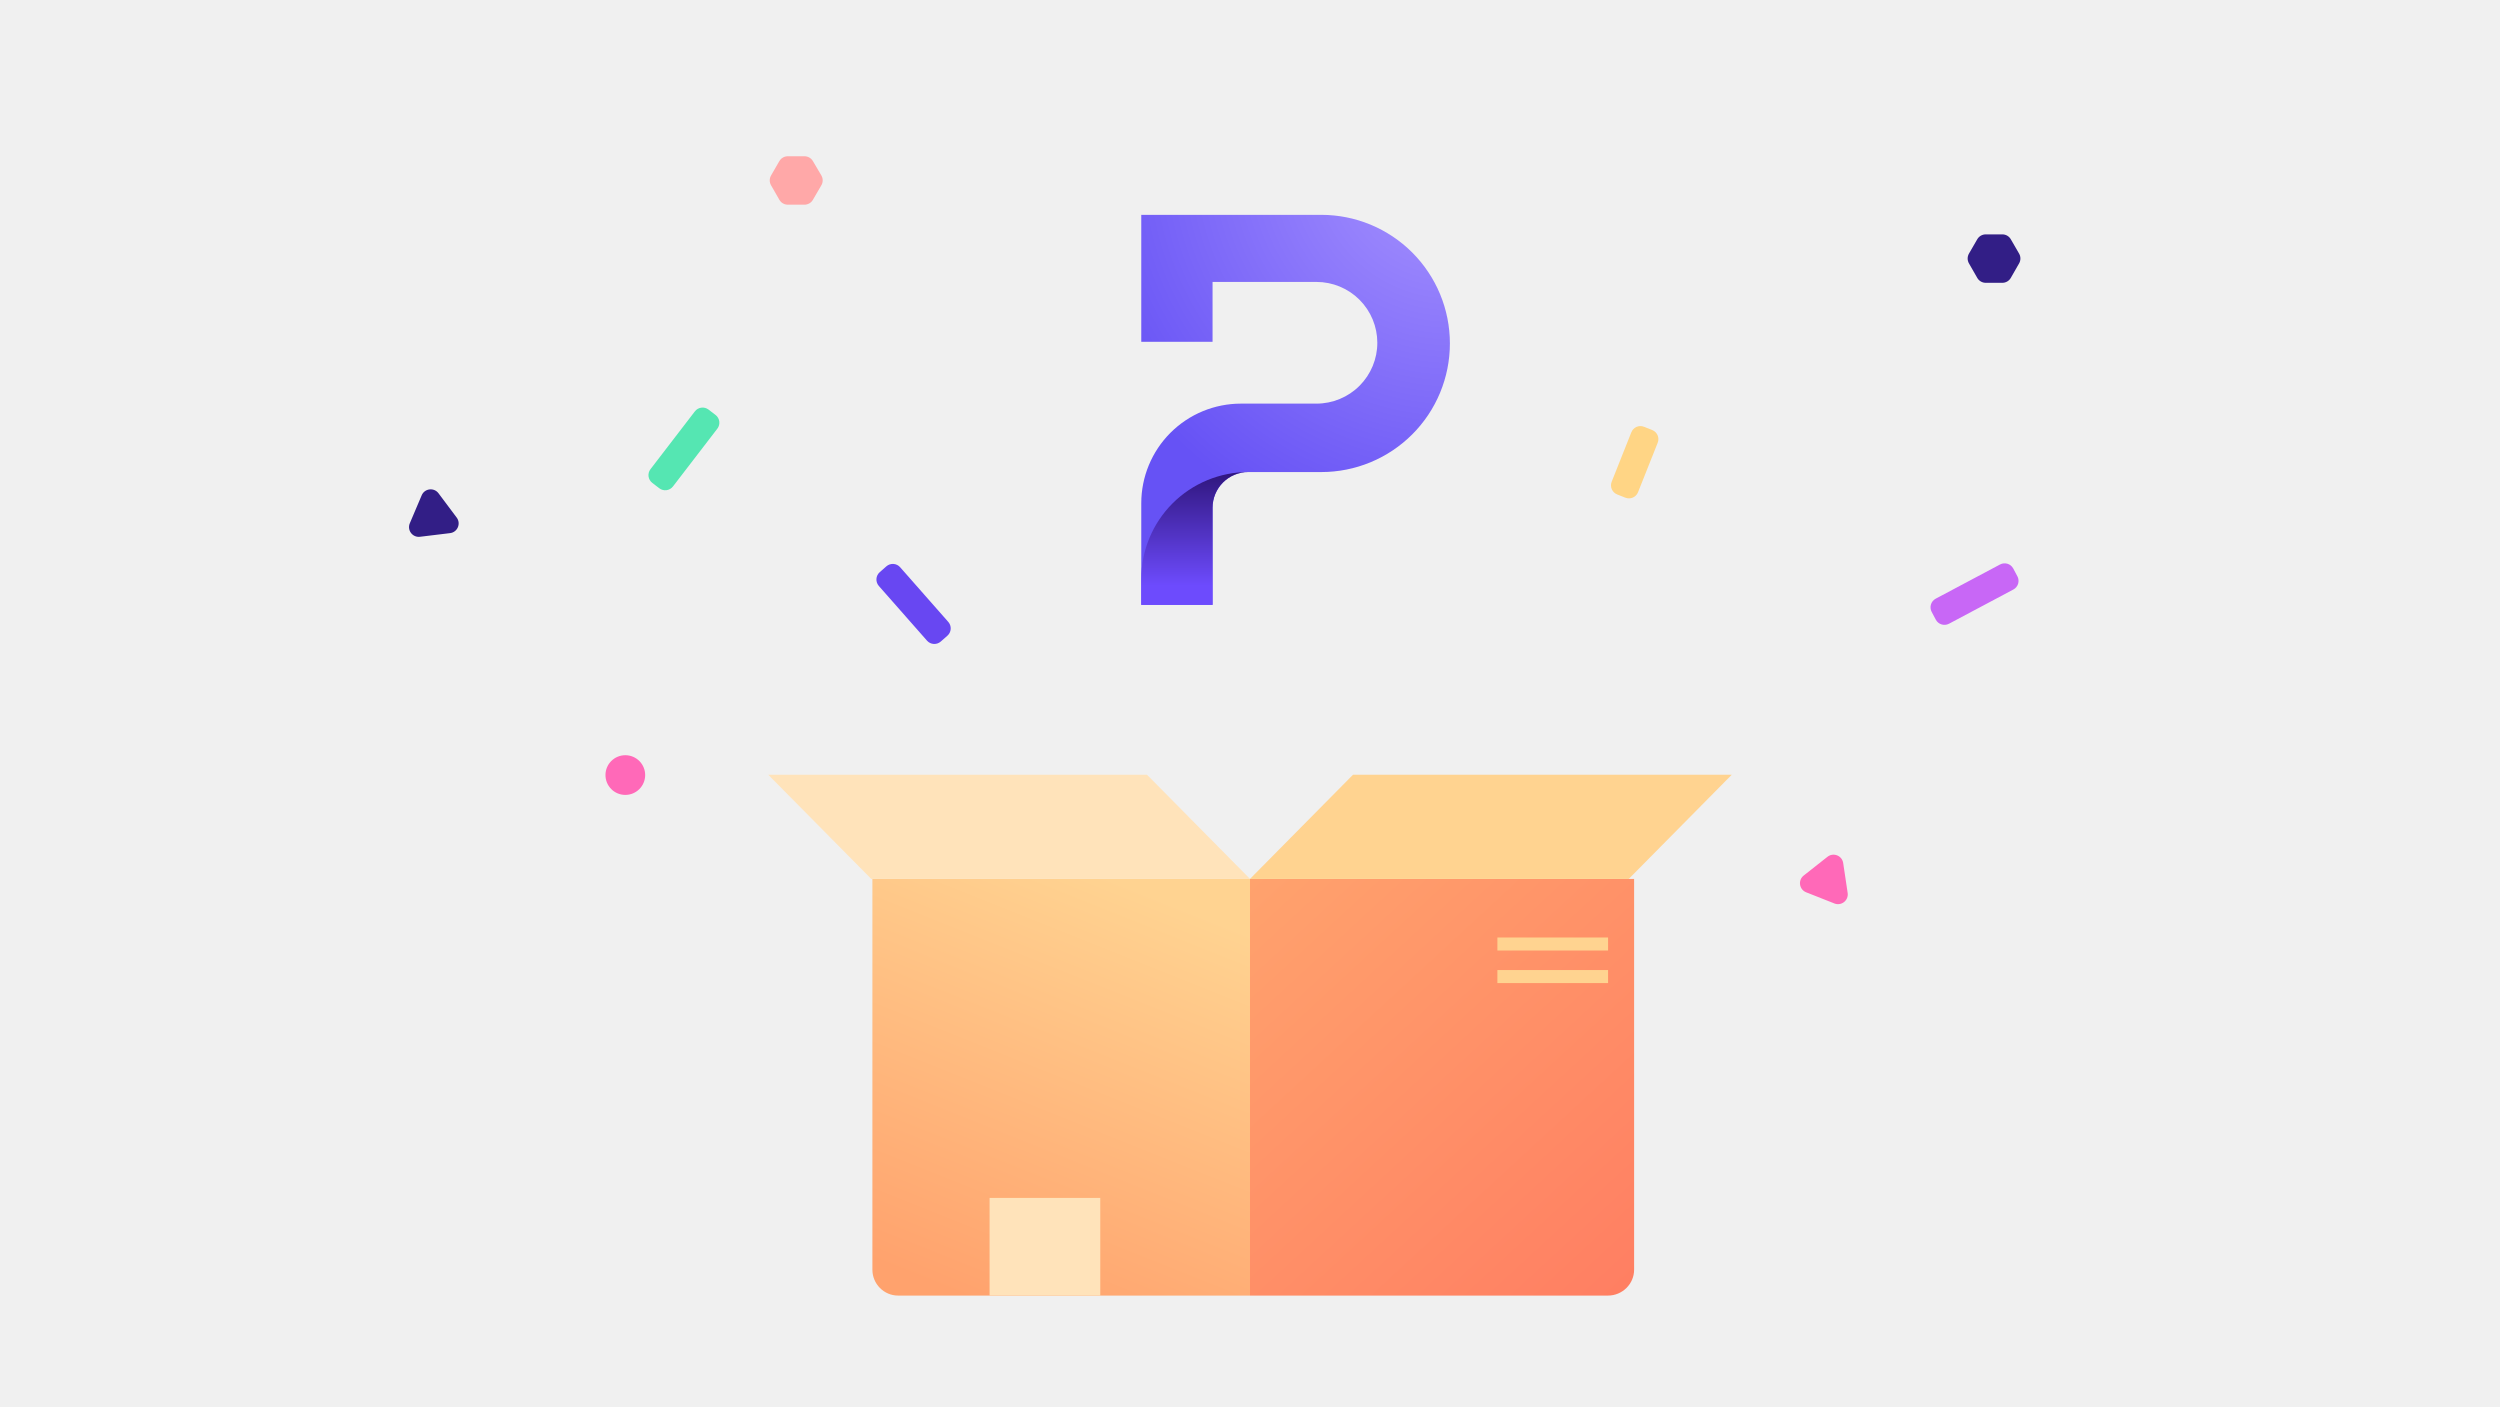
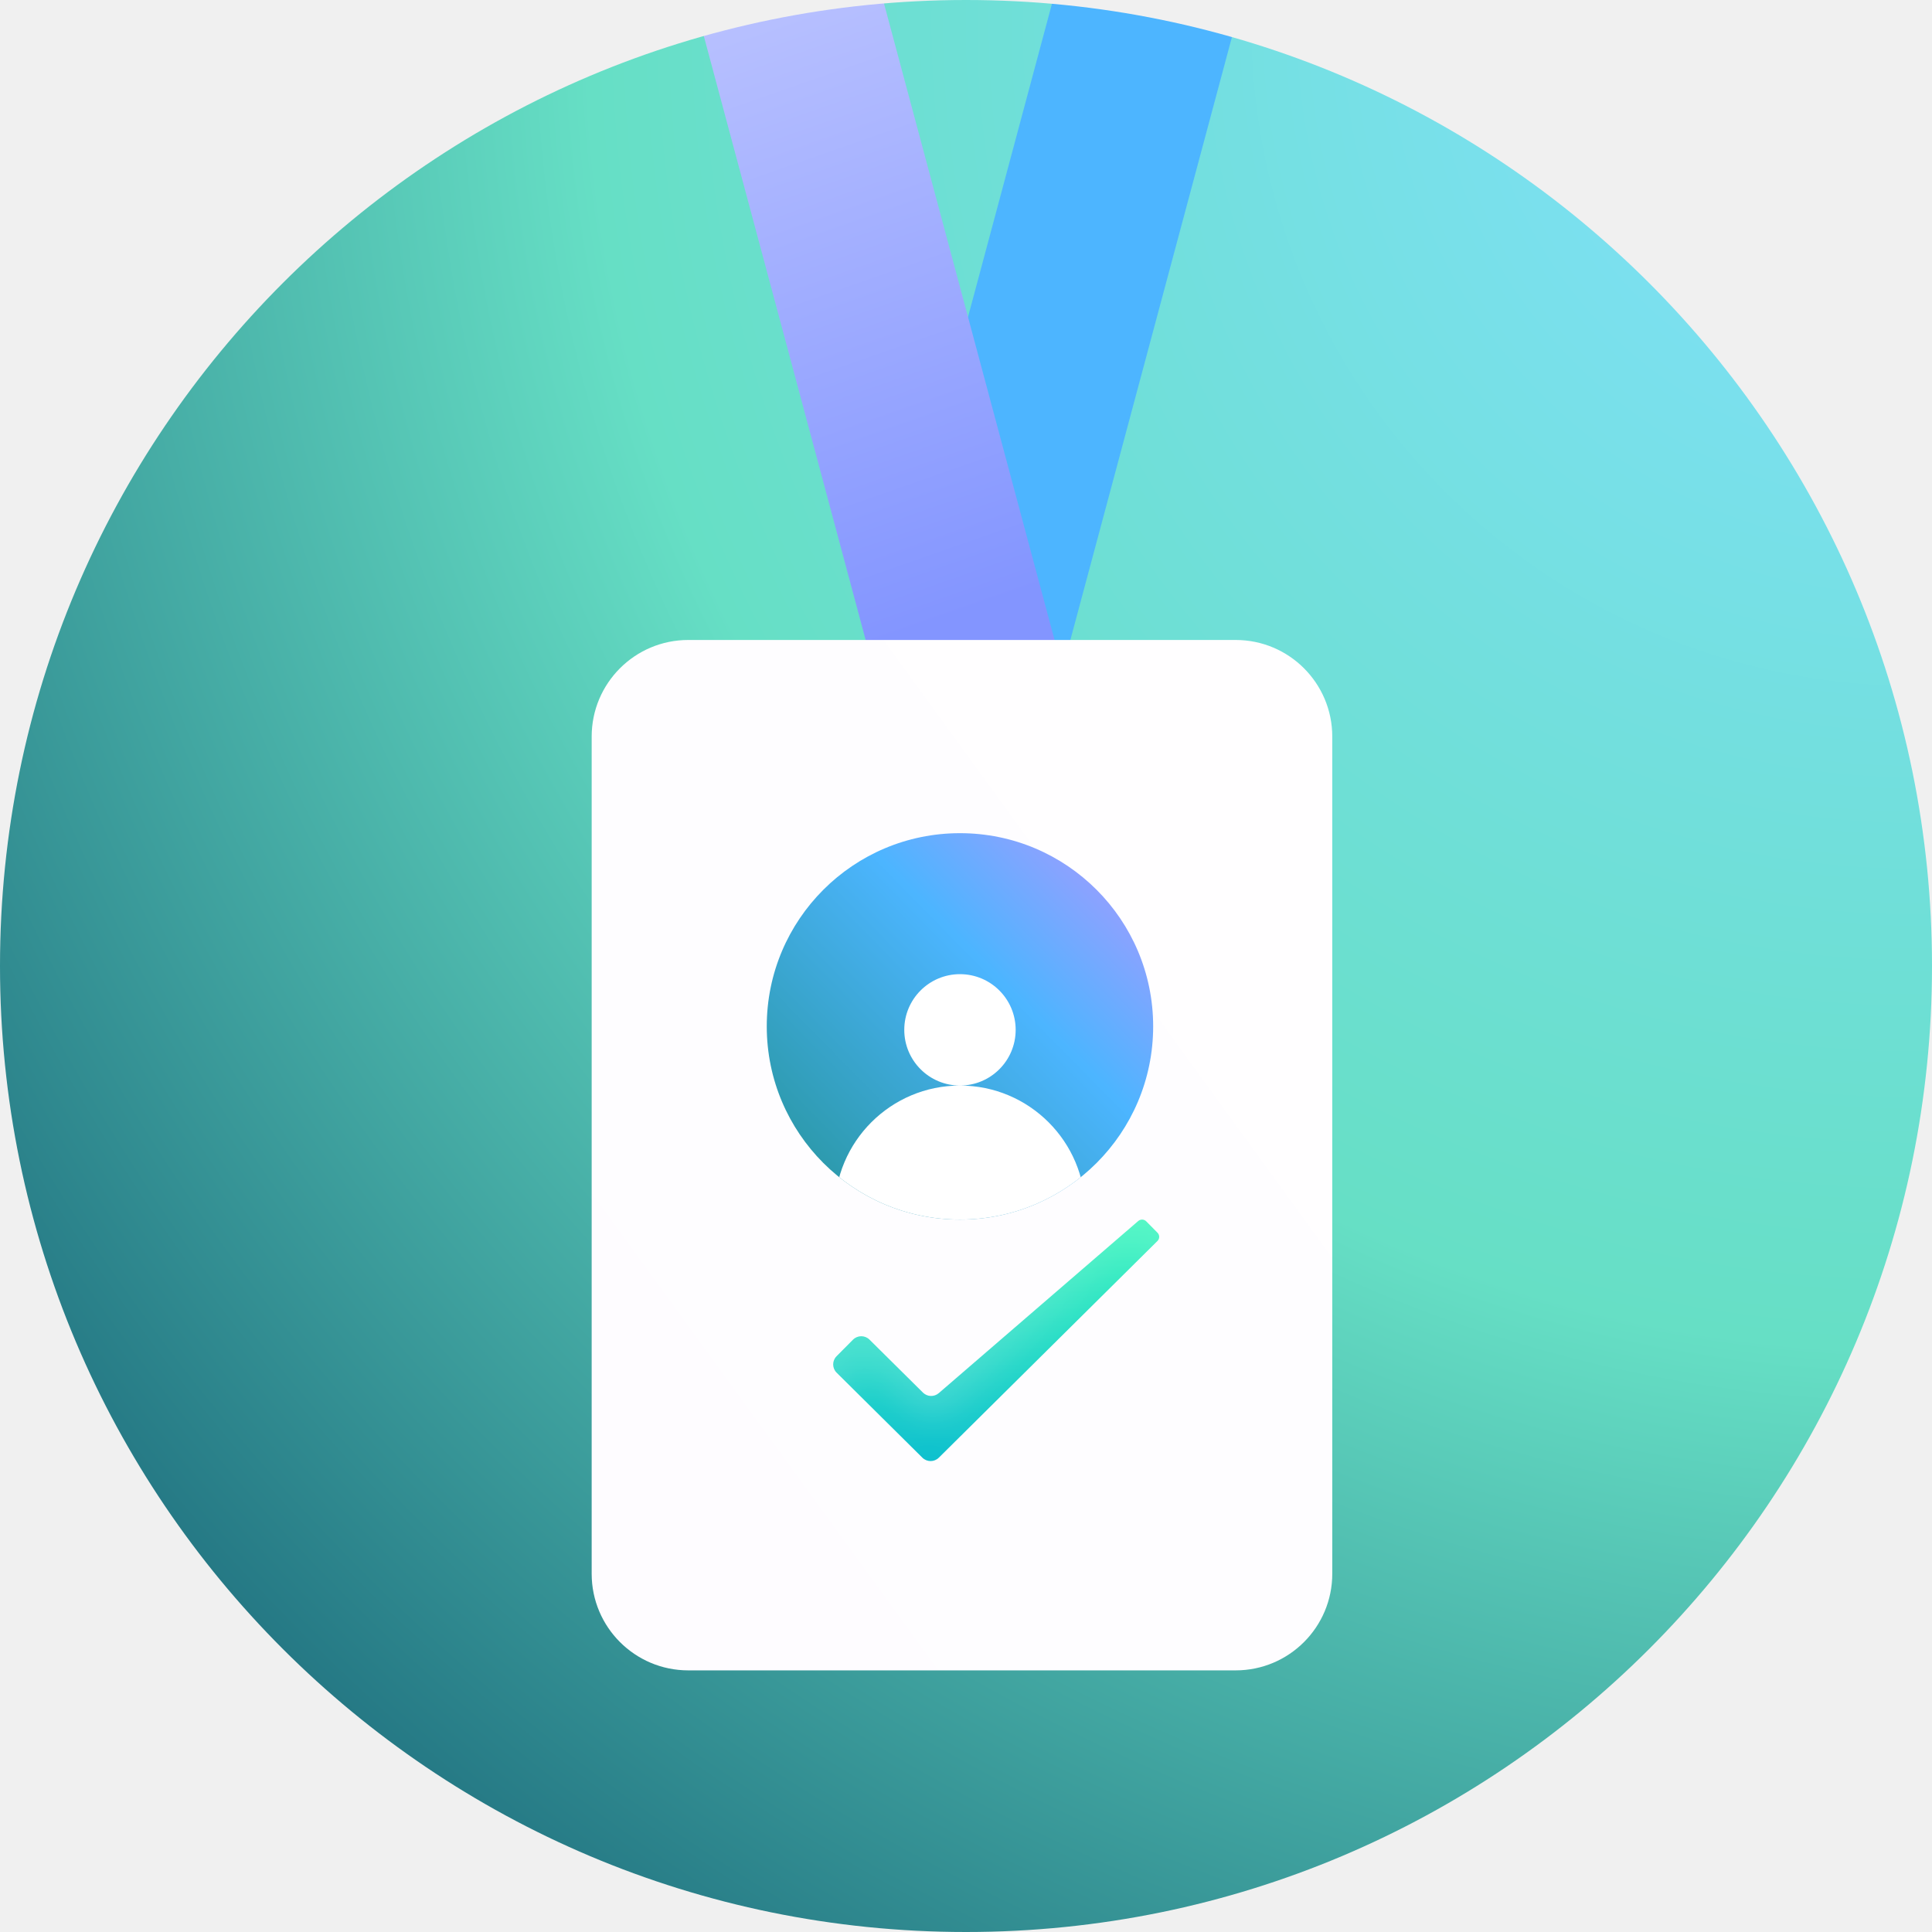
- <svg xmlns="http://www.w3.org/2000/svg" width="384" height="216" viewBox="0 0 384 216" fill="none">
-   <path d="M192 199H137.943C135.774 199 134 197.212 134 195.026V135H192V199Z" fill="url(#paint0_linear_5741_18656)" />
-   <path d="M133.82 135H192L176.18 119H118L133.82 135Z" fill="#FFE3BA" />
-   <path d="M192 199H246.989C249.195 199 251 197.212 251 195.026V135H192V199Z" fill="url(#paint1_linear_5741_18656)" />
-   <path d="M250.18 135H192L207.82 119H266L250.18 135Z" fill="#FFD390" />
-   <path d="M169 184H152V199H169V184Z" fill="#FFE3BA" />
-   <path d="M247 144H230V146H247V144Z" fill="#FFD390" />
-   <path d="M247 149H230V151H247V149Z" fill="#FFD390" />
-   <path d="M109.909 63.739L108.833 62.913C108.176 62.409 107.235 62.533 106.73 63.19L99.914 72.067C99.409 72.724 99.533 73.665 100.19 74.17L101.265 74.996C101.922 75.5 102.864 75.376 103.368 74.719L110.185 65.842C110.689 65.185 110.566 64.244 109.909 63.739Z" fill="#55E6B2" />
-   <path d="M253.784 66.055L252.524 65.554C251.754 65.248 250.882 65.624 250.576 66.394L247.554 73.996C247.248 74.766 247.624 75.638 248.394 75.944L249.654 76.445C250.424 76.751 251.296 76.375 251.602 75.605L254.624 68.003C254.93 67.233 254.554 66.361 253.784 66.055Z" fill="#FFD585" />
-   <path d="M136.144 86.991L135.126 87.887C134.504 88.434 134.444 89.382 134.991 90.004L142.387 98.405C142.934 99.027 143.882 99.087 144.504 98.54L145.522 97.644C146.144 97.096 146.204 96.148 145.656 95.527L138.261 87.126C137.713 86.504 136.765 86.444 136.144 86.991Z" fill="#6847F2" />
-   <path d="M309.873 88.522L309.236 87.325C308.847 86.593 307.939 86.315 307.208 86.704L297.324 91.957C296.593 92.346 296.315 93.254 296.704 93.986L297.34 95.183C297.729 95.915 298.637 96.192 299.369 95.804L309.252 90.55C309.984 90.161 310.261 89.253 309.873 88.522Z" fill="#C867F6" />
-   <path d="M96.049 122.098C97.733 122.098 99.098 120.733 99.098 119.049C99.098 117.365 97.733 116 96.049 116C94.365 116 93 117.365 93 119.049C93 120.733 94.365 122.098 96.049 122.098Z" fill="#FF69B8" />
-   <path d="M124.86 24.739C124.59 24.281 124.099 24 123.567 24H121.007C120.471 24 119.977 24.285 119.708 24.749L118.432 26.955C118.165 27.418 118.163 27.988 118.429 28.452L119.709 30.687C119.977 31.153 120.473 31.441 121.011 31.441H123.563C124.097 31.441 124.59 31.158 124.859 30.696L126.161 28.461C126.434 27.993 126.433 27.413 126.158 26.946L124.86 24.739Z" fill="#FFA8A8" />
-   <path d="M308.858 36.749C308.59 36.285 308.095 36 307.56 36H305.007C304.471 36 303.977 36.285 303.708 36.749L302.432 38.955C302.165 39.418 302.163 39.988 302.429 40.452L303.709 42.687C303.977 43.153 304.473 43.441 305.011 43.441H307.555C308.093 43.441 308.59 43.153 308.857 42.687L310.137 40.452C310.403 39.988 310.402 39.418 310.134 38.955L308.858 36.749Z" fill="#321E86" />
-   <path d="M67.353 75.765C66.66 74.839 65.224 75.013 64.772 76.077L62.947 80.374C62.496 81.436 63.363 82.588 64.508 82.449L69.129 81.888C70.274 81.749 70.84 80.424 70.149 79.501L67.353 75.765Z" fill="#321E86" />
-   <path d="M283.113 132.558C282.943 131.419 281.606 130.888 280.701 131.602L277.047 134.484C276.139 135.2 276.349 136.631 277.424 137.056L281.765 138.772C282.839 139.197 283.97 138.298 283.8 137.156L283.113 132.558Z" fill="#FF69B8" />
-   <path d="M175.299 77.307V92.907H186.249V77.984C186.249 76.531 186.826 75.139 187.852 74.112C188.879 73.085 190.272 72.508 191.724 72.508H202.951C205.545 72.508 208.114 71.998 210.51 71.005C212.907 70.012 215.085 68.557 216.919 66.723C218.753 64.888 220.208 62.711 221.2 60.314C222.193 57.918 222.704 55.349 222.703 52.755C222.704 50.161 222.193 47.592 221.201 45.195C220.208 42.799 218.753 40.621 216.919 38.786C215.085 36.952 212.907 35.497 210.511 34.504C208.114 33.511 205.545 33 202.951 33H175.299V52.5H186.249V43.305H202.21C204.689 43.305 207.066 44.289 208.819 46.042C210.572 47.794 211.556 50.171 211.557 52.65C211.557 55.129 210.572 57.506 208.819 59.259C207.067 61.012 204.689 61.996 202.21 61.996H190.605C188.594 61.996 186.603 62.391 184.746 63.16C182.888 63.93 181.2 65.057 179.779 66.479C178.357 67.901 177.23 69.59 176.461 71.447C175.692 73.305 175.297 75.296 175.299 77.307Z" fill="url(#paint2_radial_5741_18656)" />
-   <path d="M191.721 72.507C189.564 72.507 187.429 72.931 185.436 73.757C183.444 74.582 181.633 75.791 180.108 77.316C178.583 78.841 177.374 80.652 176.548 82.644C175.723 84.637 175.299 86.772 175.299 88.929V92.905H186.249V77.982C186.249 76.53 186.825 75.138 187.851 74.111C188.877 73.085 190.269 72.508 191.721 72.507Z" fill="url(#paint3_linear_5741_18656)" />
+ <svg xmlns="http://www.w3.org/2000/svg" width="160" height="160" viewBox="0 0 160 160" fill="none">
+   <mask id="mask0_42407_50617" style="mask-type: alpha" maskUnits="userSpaceOnUse" x="0" y="0" width="160" height="160">
+     <circle cx="80" cy="80" r="80" fill="#D9D9D9" />
+   </mask>
+   <g mask="url(#mask0_42407_50617)">
+     <path d="M160 160V0L0 0V160H160Z" fill="url(#paint0_radial_42407_50617)" />
+     <path d="M102.15 2.596L87.553 -1.315L72 56.73L86.596 60.641L102.15 2.596Z" fill="#4DB5FF" />
+     <path d="M58 1.911L72.596 -2L88.434 57.107L73.838 61.018L58 1.911Z" fill="url(#paint1_linear_42407_50617)" />
+     <path d="M102.333 53H57C52.582 53 49 56.581 49 61V130.333C49 134.751 52.582 138.333 57 138.333H102.333C106.752 138.333 110.333 134.751 110.333 130.333V61C110.333 56.581 106.752 53 102.333 53Z" fill="url(#paint2_linear_42407_50617)" />
+     <path d="M79.5 101C88.337 101 95.5 93.837 95.5 85C95.5 76.163 88.337 69 79.5 69C70.663 69 63.5 76.163 63.5 85C63.5 93.837 70.663 101 79.5 101Z" fill="url(#paint3_linear_42407_50617)" />
+     <mask id="mask1_42407_50617" style="mask-type: alpha" maskUnits="userSpaceOnUse" x="63" y="69" width="33" height="32">
+       <path d="M79.5 101C88.337 101 95.5 93.837 95.5 85C95.5 76.163 88.337 69 79.5 69C70.663 69 63.5 76.163 63.5 85C63.5 93.837 70.663 101 79.5 101Z" fill="url(#paint4_linear_42407_50617)" />
+     </mask>
+     <g mask="url(#mask1_42407_50617)">
+       <path d="M74.888 85.288C74.888 82.741 76.953 80.676 79.5 80.676C82.048 80.676 84.113 82.741 84.113 85.288C84.113 87.836 82.048 89.901 79.5 89.901C76.953 89.901 74.888 87.836 74.888 85.288ZM69.122 100.279C69.122 94.548 73.769 89.901 79.5 89.901C85.232 89.901 89.879 94.548 89.879 100.279C89.879 106.011 85.232 110.658 79.5 110.658C73.769 110.658 69.122 106.011 69.122 100.279Z" fill="white" />
+     </g>
+     <g filter="url(#filter0_i_42407_50617)">
+       <path fill-rule="evenodd" clip-rule="evenodd" d="M95.861 102.091C96.048 102.28 96.046 102.585 95.857 102.772L77.749 120.72C77.372 121.093 76.765 121.093 76.388 120.72L69.286 113.68C68.907 113.305 68.904 112.694 69.28 112.316L70.641 110.946C71.017 110.567 71.629 110.565 72.007 110.94L76.434 115.327C76.792 115.682 77.364 115.702 77.746 115.372L94.265 101.117C94.458 100.951 94.746 100.963 94.925 101.144L95.861 102.091Z" fill="url(#paint5_linear_42407_50617)" />
+     </g>
+   </g>
  <defs>
-     <linearGradient id="paint0_linear_5741_18656" x1="172.333" y1="135.507" x2="147.012" y2="198.865" gradientUnits="userSpaceOnUse">
-       <stop stop-color="#FFD391" />
-       <stop offset="1" stop-color="#FFA26D" />
+     <filter id="filter0_i_42407_50617" x="69" y="101" width="27" height="23" filterUnits="userSpaceOnUse" color-interpolation-filters="sRGB">
+       <feFlood flood-opacity="0" result="BackgroundImageFix" />
+       <feBlend mode="normal" in="SourceGraphic" in2="BackgroundImageFix" result="shape" />
+       <feColorMatrix in="SourceAlpha" type="matrix" values="0 0 0 0 0 0 0 0 0 0 0 0 0 0 0 0 0 0 127 0" result="hardAlpha" />
+       <feOffset dy="3" />
+       <feGaussianBlur stdDeviation="2" />
+       <feComposite in2="hardAlpha" operator="arithmetic" k2="-1" k3="1" />
+       <feColorMatrix type="matrix" values="0 0 0 0 1 0 0 0 0 1 0 0 0 0 1 0 0 0 0.25 0" />
+       <feBlend mode="normal" in2="shape" result="effect1_innerShadow_42407_50617" />
+     </filter>
+     <radialGradient id="paint0_radial_42407_50617" cx="0" cy="0" r="1" gradientUnits="userSpaceOnUse" gradientTransform="translate(159.992 0.444449) rotate(90) scale(224.997)">
+       <stop stop-color="#83E0FF" />
+       <stop offset="0.497" stop-color="#66DFC5" />
+       <stop offset="1" stop-color="#0D536D" />
+     </radialGradient>
+     <linearGradient id="paint1_linear_42407_50617" x1="47.87" y1="-65.088" x2="87.486" y2="48.16" gradientUnits="userSpaceOnUse">
+       <stop stop-color="#FAF7FF" />
+       <stop offset="1" stop-color="#8395FF" />
    </linearGradient>
-     <linearGradient id="paint1_linear_5741_18656" x1="251.551" y1="199" x2="192.479" y2="134.958" gradientUnits="userSpaceOnUse">
-       <stop stop-color="#FF7E62" />
-       <stop offset="1" stop-color="#FFA26D" />
+     <linearGradient id="paint2_linear_42407_50617" x1="49" y1="138.333" x2="161.791" y2="56.422" gradientUnits="userSpaceOnUse">
+       <stop stop-color="#FEFCFF" />
+       <stop offset="1" stop-color="white" />
    </linearGradient>
-     <radialGradient id="paint2_radial_5741_18656" cx="0" cy="0" r="1" gradientUnits="userSpaceOnUse" gradientTransform="translate(222.871 24.6825) scale(60.2955 60.2956)">
-       <stop stop-color="#A995FF" />
-       <stop offset="1" stop-color="#6652F5" />
-     </radialGradient>
-     <linearGradient id="paint3_linear_5741_18656" x1="183.51" y1="89.955" x2="183.51" y2="67.032" gradientUnits="userSpaceOnUse">
-       <stop stop-color="#6D4BFD" />
-       <stop offset="1" stop-color="#1C0554" />
+     <linearGradient id="paint3_linear_42407_50617" x1="63.5" y1="101.5" x2="94" y2="71.5" gradientUnits="userSpaceOnUse">
+       <stop stop-color="#239294" />
+       <stop offset="0.655" stop-color="#4CB5FF" />
+       <stop offset="1" stop-color="#A39BFF" />
+     </linearGradient>
+     <linearGradient id="paint4_linear_42407_50617" x1="63.5" y1="98.226" x2="93.229" y2="69" gradientUnits="userSpaceOnUse">
+       <stop offset="0.02" stop-color="#4A80FF" />
+       <stop offset="1" stop-color="#AE83FF" />
+     </linearGradient>
+     <linearGradient id="paint5_linear_42407_50617" x1="83.83" y1="99.322" x2="83.901" y2="121.395" gradientUnits="userSpaceOnUse">
+       <stop stop-color="#21F9B1" />
+       <stop offset="1" stop-color="#00BBCC" />
    </linearGradient>
  </defs>
</svg>
